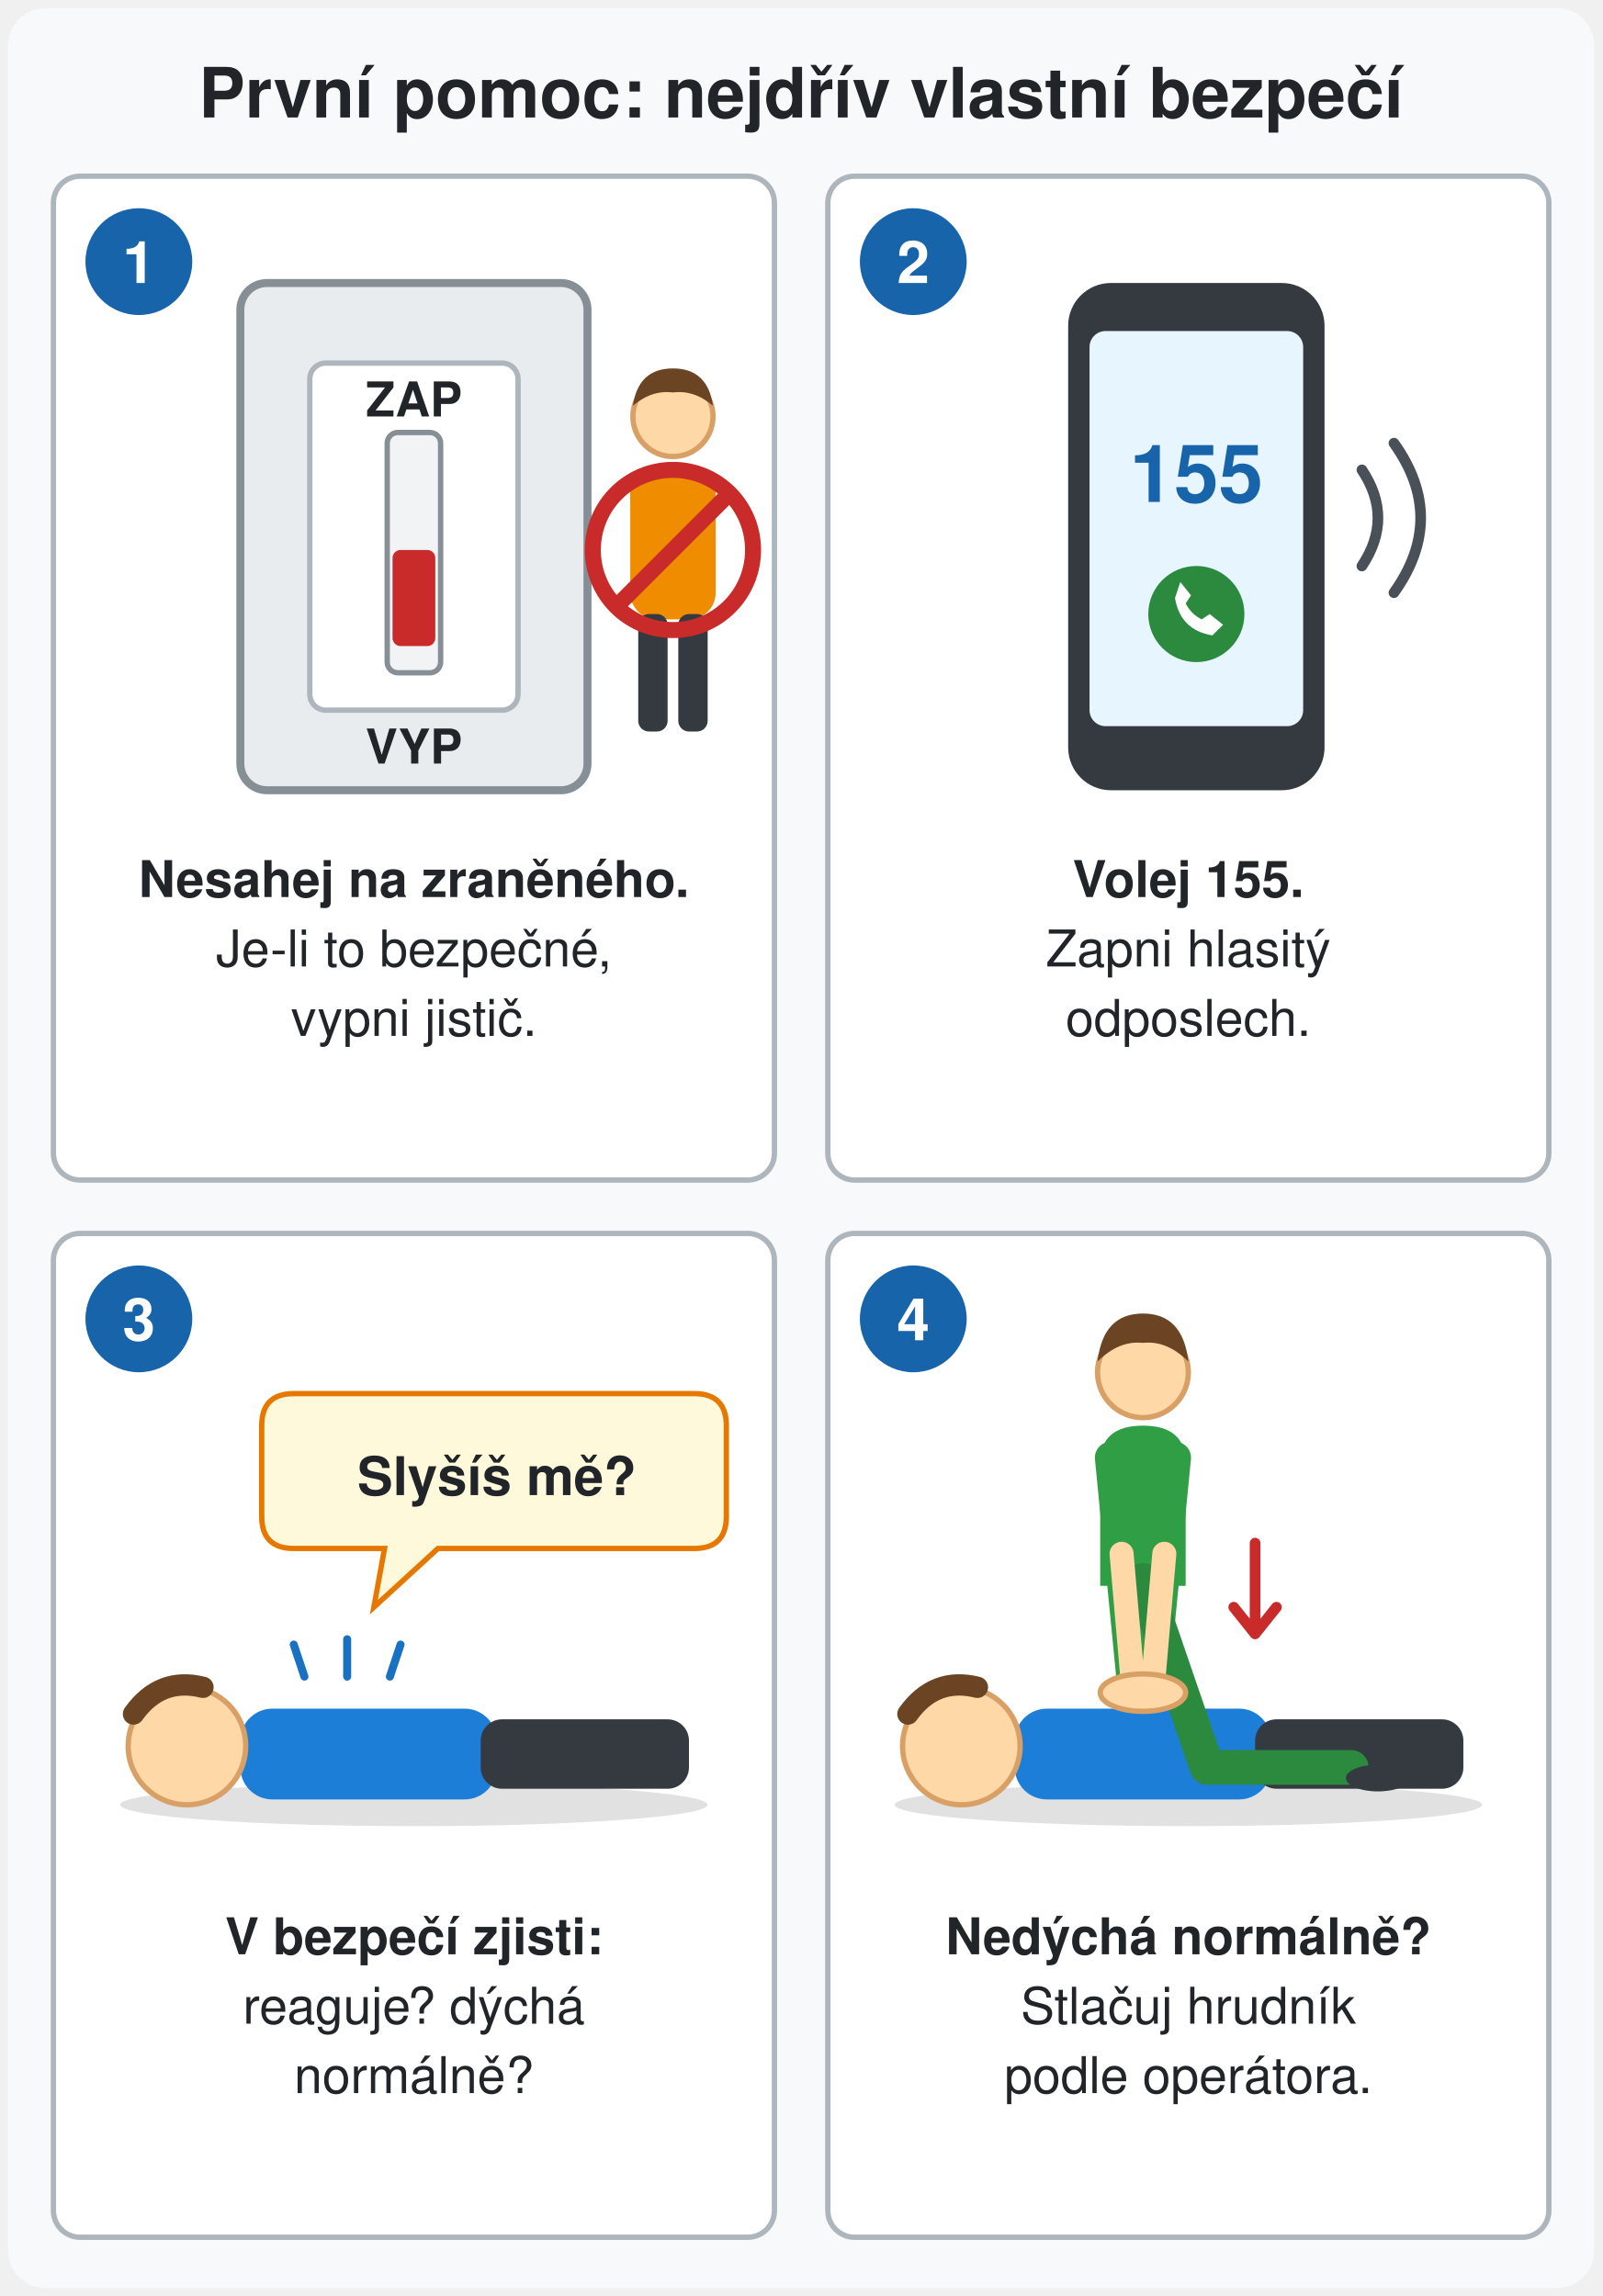
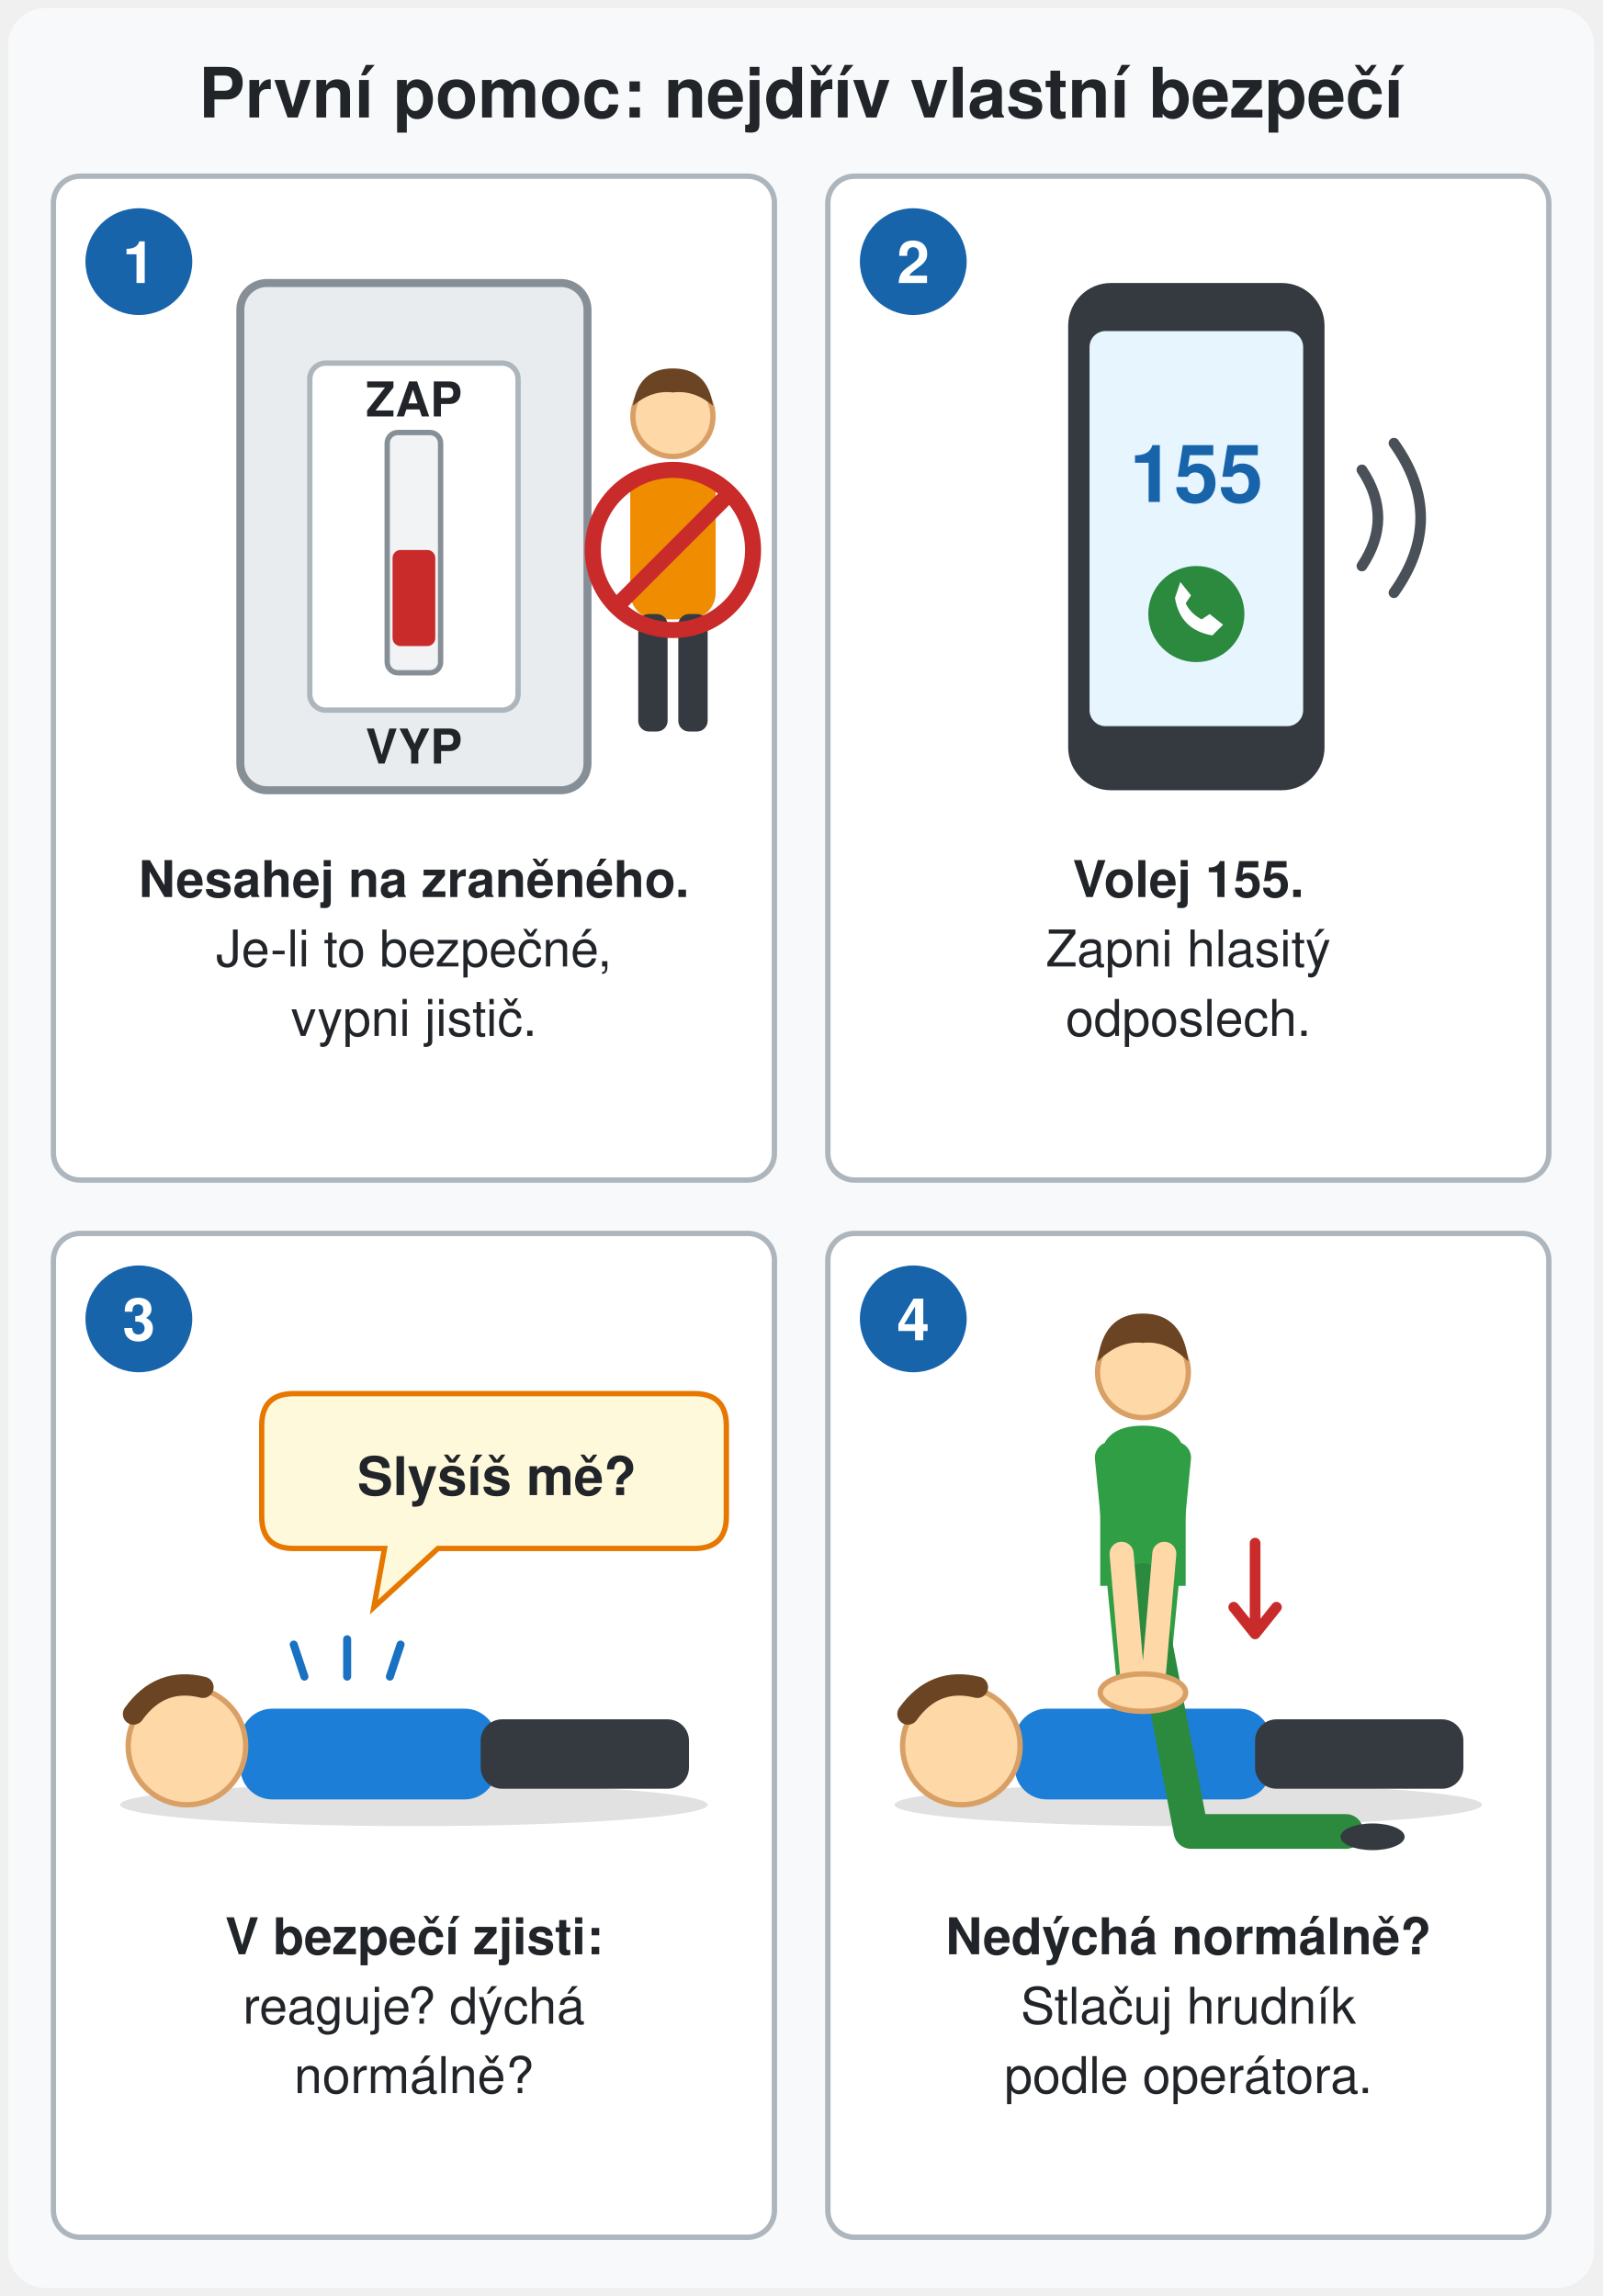
<svg xmlns="http://www.w3.org/2000/svg" viewBox="0 0 600 860" font-family="'Segoe UI', Helvetica, Arial, sans-serif" role="img" aria-label="První pomoc při úrazu elektrickým proudem ve čtyřech krocích. 1. Nedotýkej se zraněného ani jeho oděvu; je-li to bezpečné, vypni jistič. 2. Volej 155, zapni hlasitý odposlech a poslouchej operátora. 3. V bezpečí zjisti, zda zraněný reaguje a normálně dýchá. 4. Pokud nereaguje a nedýchá normálně, stlačuj hrudník podle pokynů operátora. Animace: kroky se po řadě zvýrazní modrým rámečkem, páčka jističe sjede do polohy vypnuto a ruce zachránce stlačují hrudník.">
  <style>
.k1 { animation: k1 12s step-end infinite; }
@keyframes k1 { 0% { opacity: 1; } 0% { opacity: 1; } 25% { opacity: 0; } }
.k2 { animation: k2 12s step-end infinite; }
@keyframes k2 { 0% { opacity: 0; } 25% { opacity: 1; } 50% { opacity: 0; } }
.k3 { animation: k3 12s step-end infinite; }
@keyframes k3 { 0% { opacity: 0; } 50% { opacity: 1; } 75% { opacity: 0; } }
.k4 { animation: k4 12s step-end infinite; }
@keyframes k4 { 0% { opacity: 0; } 75% { opacity: 1; } 100% { opacity: 1; } }
.packa { animation: packa 3s ease-in-out infinite; }
@keyframes packa { 0%, 30% { transform: translate(0, -40px); } 50%, 100% { transform: translate(0, 0); } }
.tlak { animation: tlak 0.55s ease-in-out infinite; }
@keyframes tlak { 50% { transform: translate(0, 8px); } }
@media (prefers-reduced-motion: reduce) { .k1, .k2, .k3, .k4, .packa, .tlak { animation: none; } }
</style>
  <rect x="3" y="3" width="594" height="854" rx="14" fill="#f8f9fa" />
  <text x="300" y="44" font-size="26" font-weight="bold" fill="#212529" text-anchor="middle">První pomoc: nejdřív vlastní bezpečí</text>
  <g>
    <rect x="20" y="66" width="270" height="376" rx="10" fill="#fff" stroke="#adb5bd" stroke-width="2" />
    <rect class="k1" x="20" y="66" width="270" height="376" rx="10" fill="#e7f5ff" stroke="#1864ab" stroke-width="6" opacity="0" />
    <g transform="translate(20 66)">
      <circle cx="32" cy="32" r="20" fill="#1864ab" />
      <text x="32" y="40" font-size="22" font-weight="bold" fill="#fff" text-anchor="middle">1</text>
      <rect x="70" y="40" width="130" height="190" rx="10" fill="#e9ecef" stroke="#868e96" stroke-width="3" />
      <rect x="96" y="70" width="78" height="130" rx="6" fill="#fff" stroke="#adb5bd" stroke-width="2" />
      <rect x="125" y="96" width="20" height="90" rx="4" fill="#f1f3f5" stroke="#868e96" stroke-width="2" />
      <g class="packa">
        <rect x="127" y="140" width="16" height="36" rx="3" fill="#c92a2a" />
      </g>
      <text x="135" y="90" font-size="18" font-weight="bold" fill="#212529" text-anchor="middle">ZAP</text>
      <text x="135" y="220" font-size="18" font-weight="bold" fill="#212529" text-anchor="middle">VYP</text>
      <circle cx="232" cy="90" r="15" fill="#ffd8a8" stroke="#d9a066" stroke-width="2" />
      <path d="M217 86q2 -14 15 -14t15 14q-7 -6 -15 -5q-8 -1 -15 5Z" fill="#6b4423" />
      <rect x="216" y="108" width="32" height="58" rx="10" fill="#f08c00" />
      <rect x="219" y="164" width="11" height="44" rx="4" fill="#343a40" />
      <rect x="234" y="164" width="11" height="44" rx="4" fill="#343a40" />
      <circle cx="232" cy="140" r="30" fill="none" stroke="#c92a2a" stroke-width="6" />
      <path d="M211 161L253 119" stroke="#c92a2a" stroke-width="6" />
      <text x="135" y="270" font-size="19" font-weight="bold" fill="#212529" text-anchor="middle">Nesahej na zraněného.</text>
      <text x="135" y="296" font-size="19" fill="#212529" text-anchor="middle">Je-li to bezpečné,</text>
      <text x="135" y="322" font-size="19" fill="#212529" text-anchor="middle">vypni jistič.</text>
    </g>
  </g>
  <g>
    <rect x="310" y="66" width="270" height="376" rx="10" fill="#fff" stroke="#adb5bd" stroke-width="2" />
    <rect class="k2" x="310" y="66" width="270" height="376" rx="10" fill="#e7f5ff" stroke="#1864ab" stroke-width="6" opacity="0" />
    <g transform="translate(310 66)">
      <circle cx="32" cy="32" r="20" fill="#1864ab" />
      <text x="32" y="40" font-size="22" font-weight="bold" fill="#fff" text-anchor="middle">2</text>
      <rect x="90" y="40" width="96" height="190" rx="16" fill="#343a40" />
      <rect x="98" y="58" width="80" height="148" rx="6" fill="#e7f5ff" />
      <text x="138" y="122" font-size="30" font-weight="bold" fill="#1864ab" text-anchor="middle">155</text>
      <circle cx="138" cy="164" r="18" fill="#2b8a3e" />
      <path d="M130 158q2 12 14 14l4 -4l-5 -4l-3 2q-4 -2 -6 -6l2 -3l-4 -5Z" fill="#fff" />
      <path d="M200 110q12 18 0 36M212 100q20 28 0 56" fill="none" stroke="#495057" stroke-width="4" stroke-linecap="round" />
      <text x="135" y="270" font-size="19" font-weight="bold" fill="#212529" text-anchor="middle">Volej 155.</text>
      <text x="135" y="296" font-size="19" fill="#212529" text-anchor="middle">Zapni hlasitý</text>
      <text x="135" y="322" font-size="19" fill="#212529" text-anchor="middle">odposlech.</text>
    </g>
  </g>
  <g>
    <rect x="20" y="462" width="270" height="376" rx="10" fill="#fff" stroke="#adb5bd" stroke-width="2" />
    <rect class="k3" x="20" y="462" width="270" height="376" rx="10" fill="#e7f5ff" stroke="#1864ab" stroke-width="6" opacity="0" />
    <g transform="translate(20 462)">
      <circle cx="32" cy="32" r="20" fill="#1864ab" />
      <text x="32" y="40" font-size="22" font-weight="bold" fill="#fff" text-anchor="middle">3</text>
      <ellipse cx="135" cy="214" rx="110" ry="8" fill="#000" opacity="0.12" />
      <rect x="70" y="178" width="96" height="34" rx="12" fill="#1c7ed6" />
      <rect x="160" y="182" width="78" height="26" rx="8" fill="#343a40" />
      <circle cx="50" cy="192" r="22" fill="#ffd8a8" stroke="#d9a066" stroke-width="2" />
      <path d="M30 180q10 -14 26 -10" fill="none" stroke="#6b4423" stroke-width="8" stroke-linecap="round" />
      <path d="M90 60h150q12 0 12 12v34q0 12 -12 12h-96l-24 22l4 -22h-34q-12 0 -12 -12v-34q0 -12 12 -12Z" fill="#fff9db" stroke="#e67700" stroke-width="2" />
      <text x="166" y="98" font-size="20" font-weight="bold" fill="#212529" text-anchor="middle">Slyšíš mě?</text>
      <path d="M110 166v-14M126 166l4 -12M94 166l-4 -12" stroke="#1971c2" stroke-width="3" stroke-linecap="round" />
      <text x="135" y="270" font-size="19" font-weight="bold" fill="#212529" text-anchor="middle">V bezpečí zjisti:</text>
      <text x="135" y="296" font-size="19" fill="#212529" text-anchor="middle">reaguje? dýchá</text>
      <text x="135" y="322" font-size="19" fill="#212529" text-anchor="middle">normálně?</text>
    </g>
  </g>
  <g>
    <rect x="310" y="462" width="270" height="376" rx="10" fill="#fff" stroke="#adb5bd" stroke-width="2" />
    <rect class="k4" x="310" y="462" width="270" height="376" rx="10" fill="#e7f5ff" stroke="#1864ab" stroke-width="6" opacity="0" />
    <g transform="translate(310 462)">
      <circle cx="32" cy="32" r="20" fill="#1864ab" />
      <text x="32" y="40" font-size="22" font-weight="bold" fill="#fff" text-anchor="middle">4</text>
      <ellipse cx="135" cy="214" rx="110" ry="8" fill="#000" opacity="0.12" />
      <rect x="70" y="178" width="96" height="34" rx="12" fill="#1c7ed6" />
      <rect x="160" y="182" width="78" height="26" rx="8" fill="#343a40" />
      <circle cx="50" cy="192" r="22" fill="#ffd8a8" stroke="#d9a066" stroke-width="2" />
      <path d="M30 180q10 -14 26 -10" fill="none" stroke="#6b4423" stroke-width="8" stroke-linecap="round" />
      <g class="tlak">
        <path d="M102 132V86q0 -14 16 -14t16 14V132Z" fill="#2f9e44" />
        <circle cx="118" cy="52" r="17" fill="#ffd8a8" stroke="#d9a066" stroke-width="2" />
        <path d="M101 48q2 -18 17 -18t17 18q-8 -8 -17 -7q-9 -1 -17 7Z" fill="#6b4423" />
        <path d="M106 84L114 166M130 84L122 166" stroke="#2f9e44" stroke-width="12" stroke-linecap="round" />
-         <path d="M118 130L142 200L196 200" fill="none" stroke="#2b8a3e" stroke-width="13" stroke-linecap="round" stroke-linejoin="round" />
-         <ellipse cx="206" cy="204" rx="12" ry="5" fill="#343a40" />
+         <path d="M118 130L136 224L194 224" fill="none" stroke="#2b8a3e" stroke-width="13" stroke-linecap="round" stroke-linejoin="round" />
+         <ellipse cx="204" cy="226" rx="12" ry="5" fill="#343a40" />
        <path d="M110 120L114 166M126 120L122 166" stroke="#ffd8a8" stroke-width="9" stroke-linecap="round" />
        <ellipse cx="118" cy="172" rx="16" ry="7" fill="#ffd8a8" stroke="#d9a066" stroke-width="2" />
      </g>
      <path d="M160 116v34M152 140l8 10l8 -10" fill="none" stroke="#c92a2a" stroke-width="4" stroke-linecap="round" stroke-linejoin="round" />
      <text x="135" y="270" font-size="19" font-weight="bold" fill="#212529" text-anchor="middle">Nedýchá normálně?</text>
      <text x="135" y="296" font-size="19" fill="#212529" text-anchor="middle">Stlačuj hrudník</text>
      <text x="135" y="322" font-size="19" fill="#212529" text-anchor="middle">podle operátora.</text>
    </g>
  </g>
</svg>
